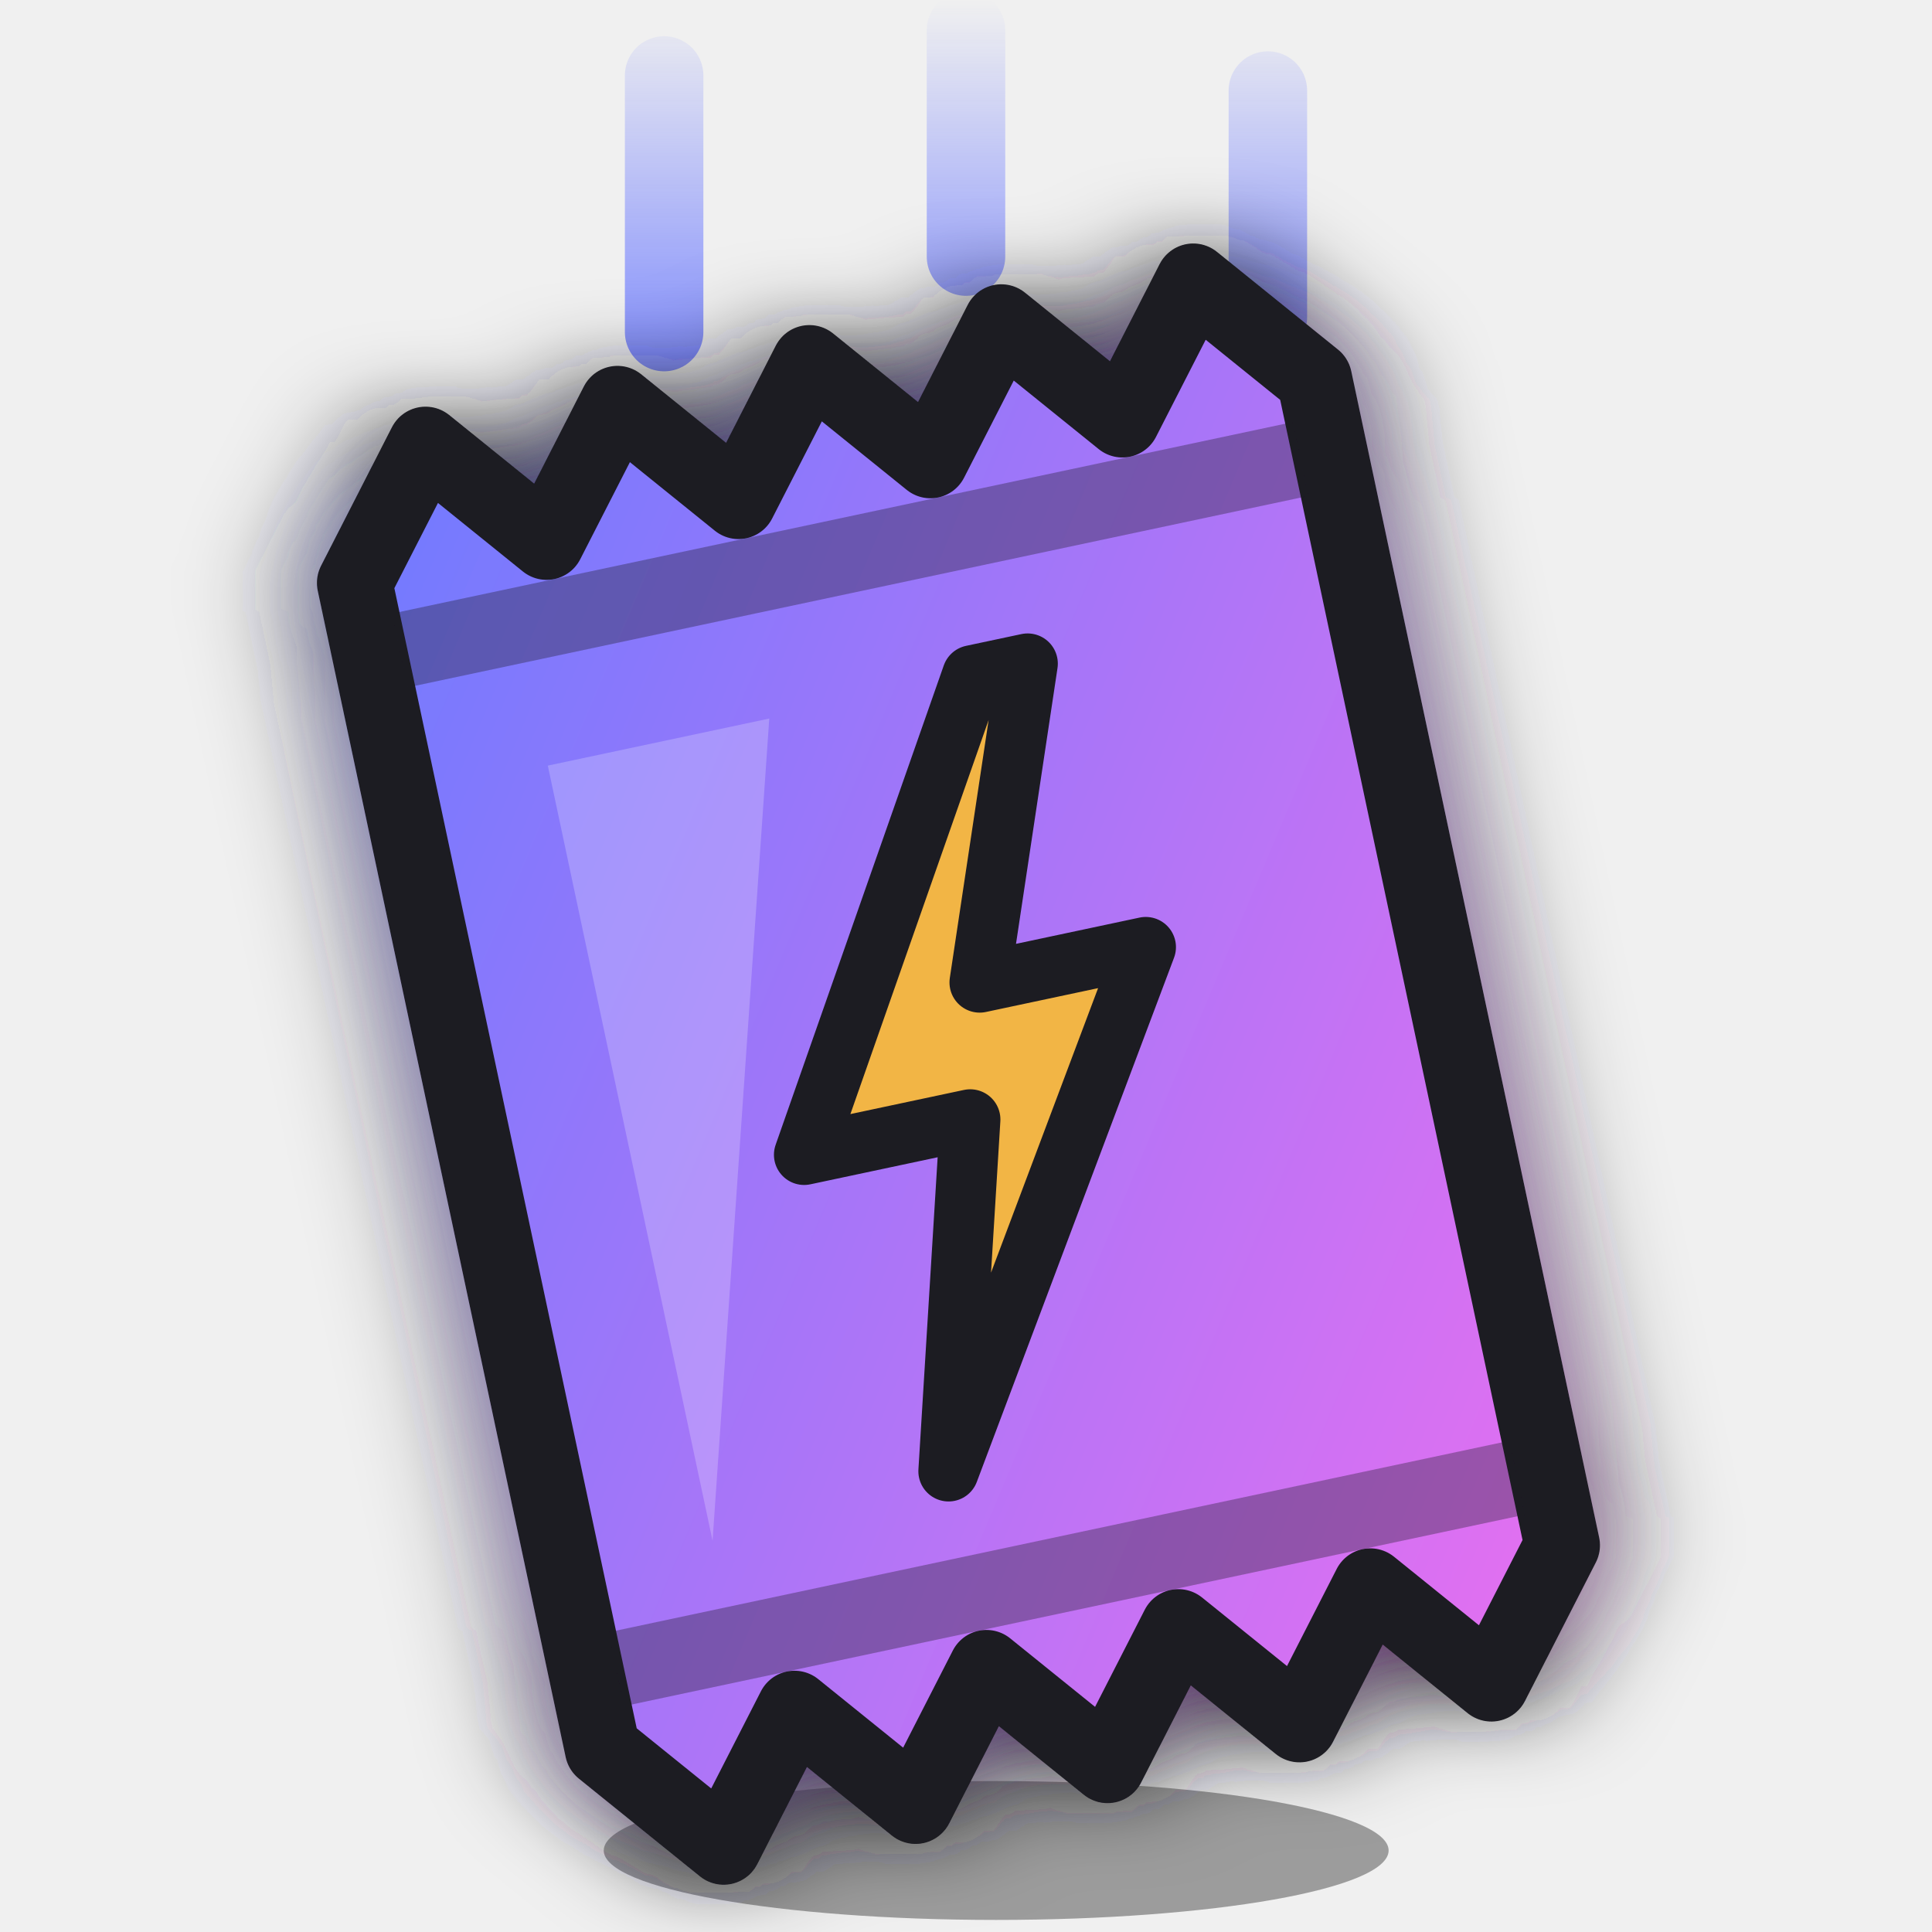
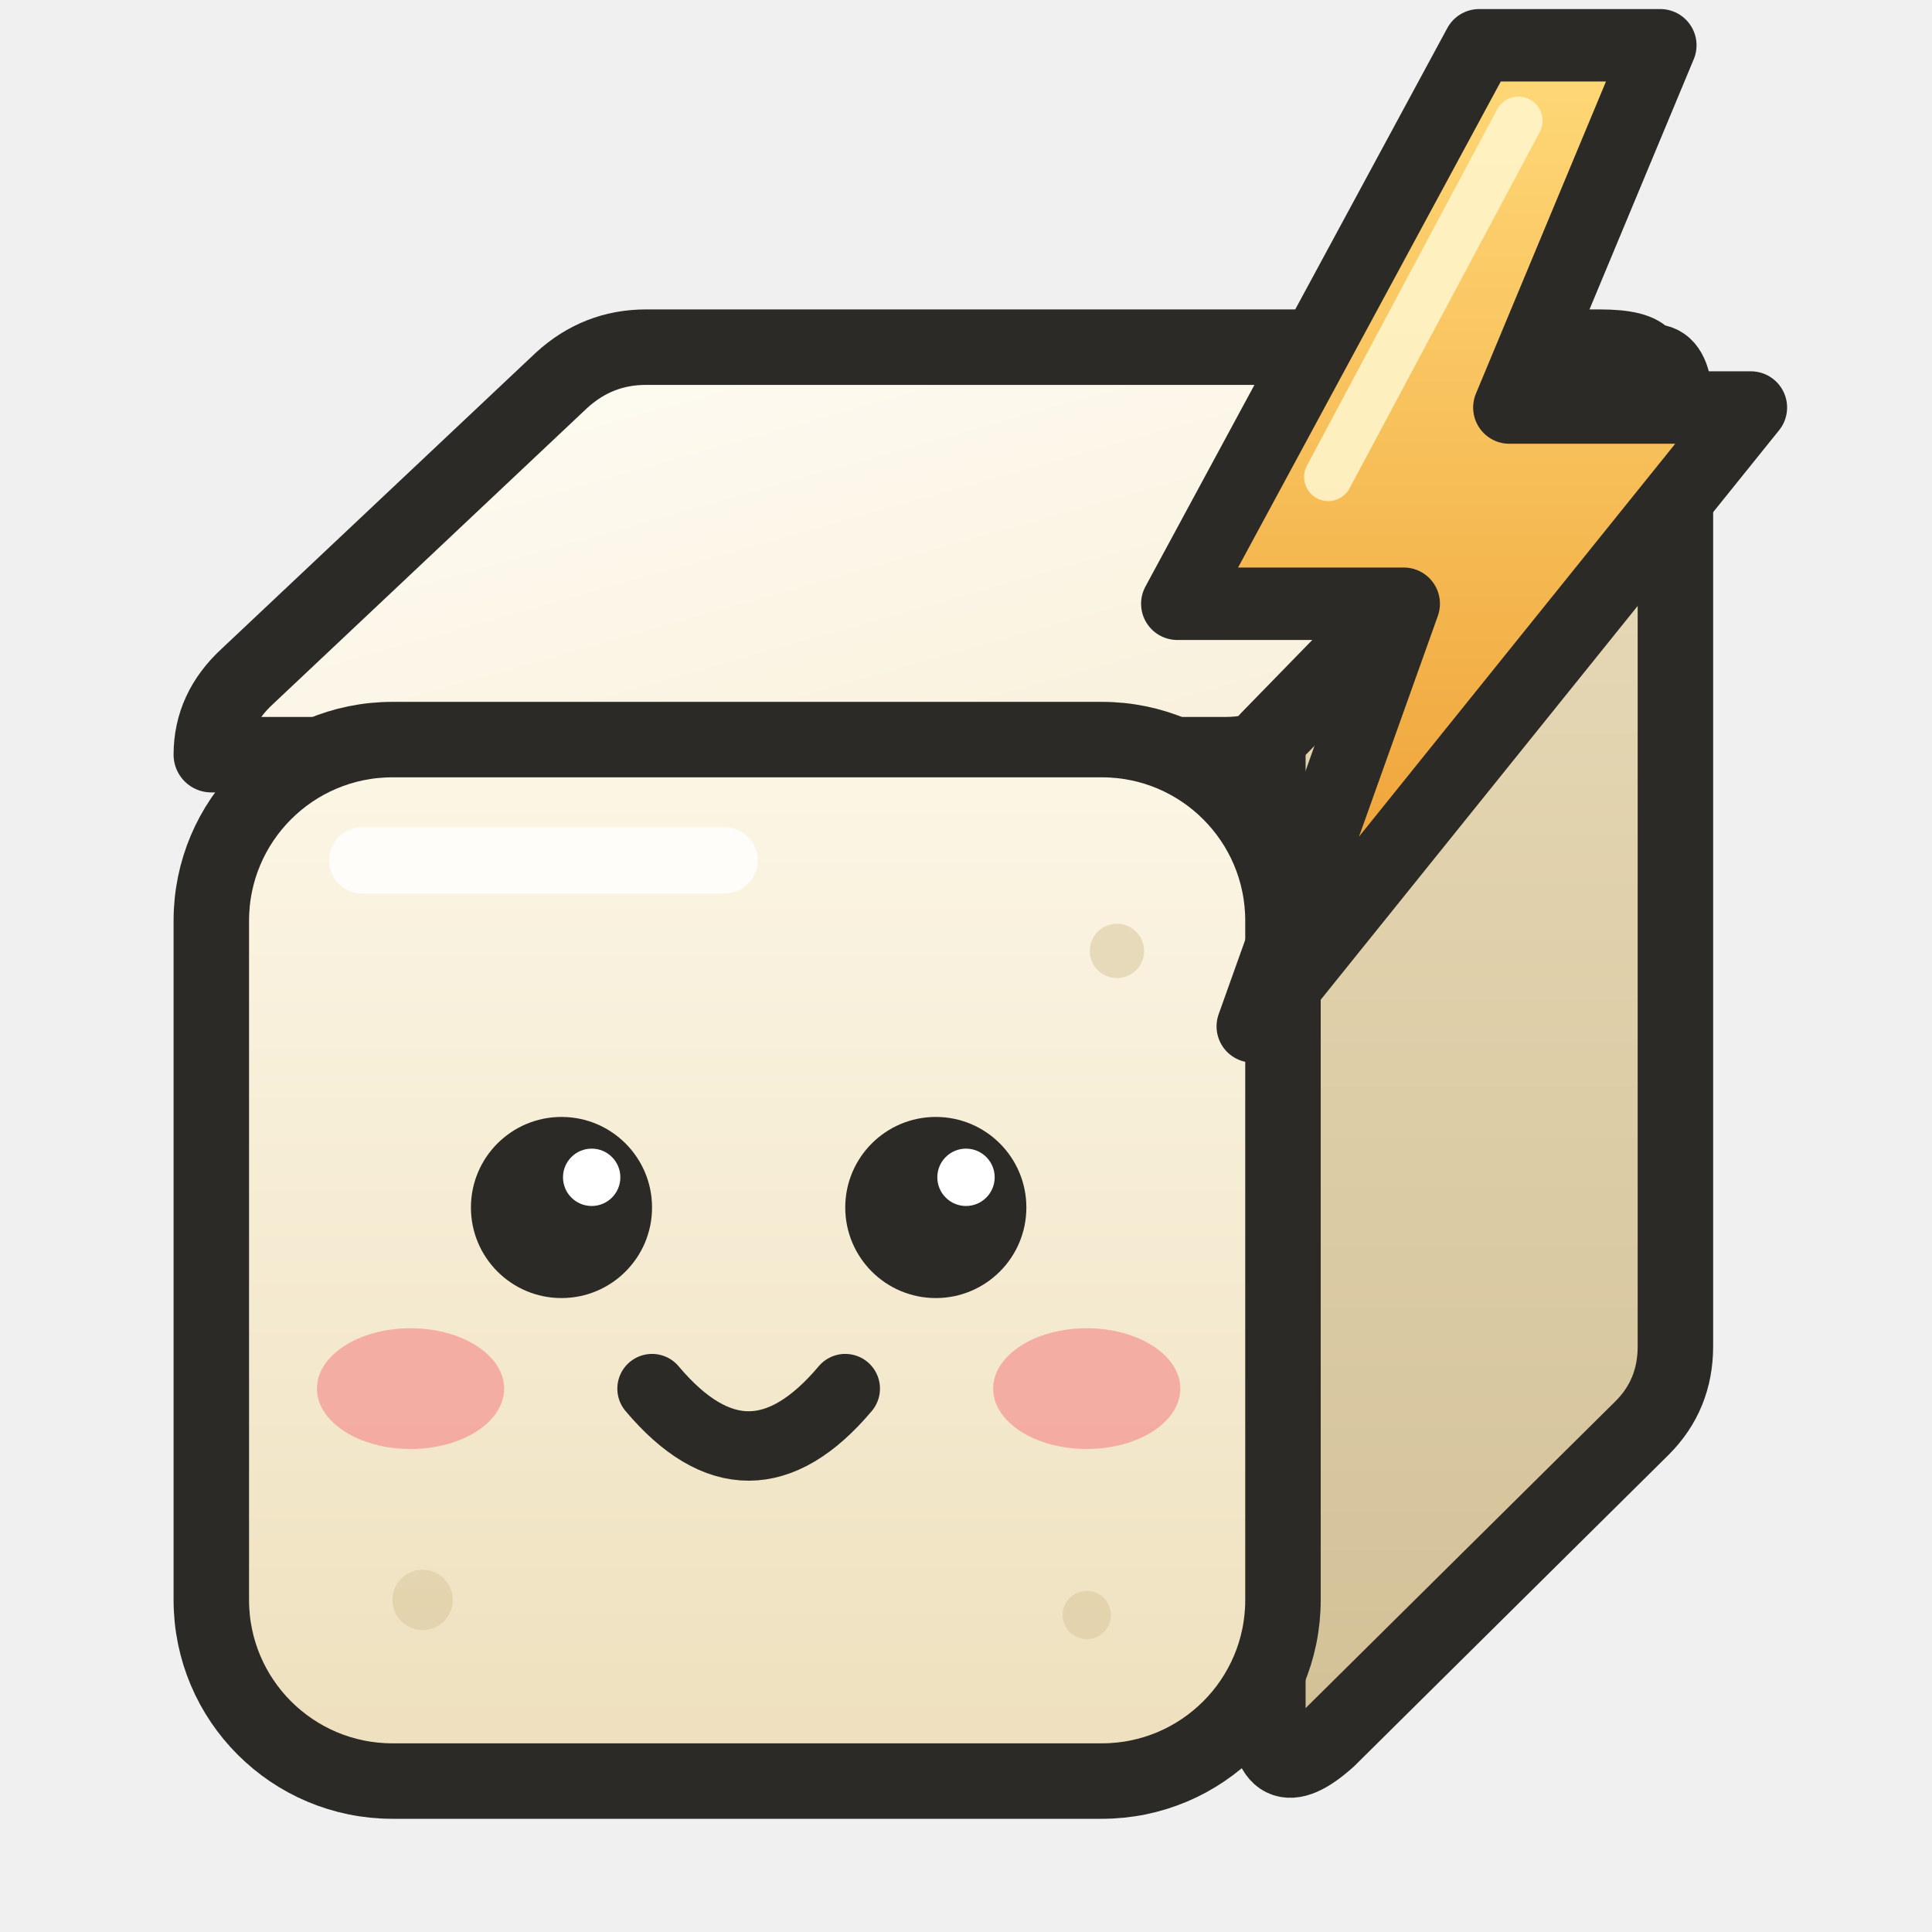
<svg xmlns="http://www.w3.org/2000/svg" viewBox="0 0 64 64">
  <defs>
-     <linearGradient id="g" x1="0" y1="0" x2="1" y2="1">
-       <stop offset="0" stop-color="#6d7bff" />
-       <stop offset="1" stop-color="#e86ff0" />
+     <linearGradient id="top" x1="0" y1="0" x2="1" y2="1">
+       <stop offset="0" stop-color="#fffdf7" />
+       <stop offset="1" stop-color="#f7eed6" />
    </linearGradient>
-     <linearGradient id="trail" gradientUnits="userSpaceOnUse" x1="0" y1="13" x2="0" y2="0">
-       <stop offset="0" stop-color="#6d7bff" stop-opacity=".9" />
-       <stop offset="1" stop-color="#6d7bff" stop-opacity="0" />
+     <linearGradient id="side" x1="0" y1="0" x2="0" y2="1">
+       <stop offset="0" stop-color="#e9dcba" />
+       <stop offset="1" stop-color="#d2c096" />
    </linearGradient>
-     <filter id="glow" x="-30%" y="-30%" width="160%" height="160%">
-       <feGaussianBlur stdDeviation="1.4" result="s" />
-       <feMerge>
-         <feMergeNode in="s" />
-         <feMergeNode in="SourceGraphic" />
-       </feMerge>
-     </filter>
+     <linearGradient id="front" x1="0" y1="0" x2="0" y2="1">
+       <stop offset="0" stop-color="#fcf6e6" />
+       <stop offset="1" stop-color="#eee0bd" />
+     </linearGradient>
+     <linearGradient id="bolt" x1="0" y1="0" x2="0" y2="1">
+       <stop offset="0" stop-color="#ffd978" />
+       <stop offset="1" stop-color="#ec9a2e" />
+     </linearGradient>
  </defs>
-   <ellipse cx="33" cy="61.3" rx="13" ry="2.3" fill="#000" opacity=".35" />
-   <g stroke="url(#trail)" stroke-width="2.6" stroke-linecap="round">
-     <path d="M22 2.5 V11" />
-     <path d="M32 1 V8.5" />
-     <path d="M42 3 V10.5" />
+   <g stroke="#2b2a26" stroke-width="2.5" stroke-linejoin="round">
+     <path d="M7 25 Q7 23.5 8.2 22.4 L18.6 12.6 Q19.8 11.5 21.4 11.5 H53 Q55.5 11.5 54 13 L43.5 23.6 Q42.4 25 40.6 25 Z" fill="url(#top)" />
+     <path d="M42 24.5 L53.6 12.6 Q55.5 11 55.5 13.6 V44.6 Q55.5 46.2 54.4 47.3 L44 57.6 Q42 59.4 42 56.6 Z" fill="url(#side)" />
+     <rect x="7" y="24.5" width="35.5" height="34.5" rx="6" fill="url(#front)" />
  </g>
-   <g transform="translate(15.5 11.5) scale(1.25) rotate(-12 13 19)" filter="url(#glow)">
-     <path d="M0.00 3.20 L2.60 0.00 L5.20 3.20 L7.80 0.00 L10.40 3.20 L13.00 0.00 L15.60 3.20 L18.20 0.00 L20.80 3.20 L23.40 0.00 L26.00 3.20 L26.00 34.80 L23.40 38.00 L20.80 34.80 L18.20 38.00 L15.60 34.80 L13.00 38.00 L10.40 34.80 L7.80 38.00 L5.20 34.80 L2.60 38.00 L0.00 34.80 Z" fill="url(#g)" stroke="#1c1a24" stroke-width="2" stroke-linejoin="round" />
-     <rect x="0.8" y="4.2" width="24.4" height="2" fill="#1c1a24" opacity=".35" />
-     <rect x="0.8" y="31.8" width="24.4" height="2" fill="#1c1a24" opacity=".35" />
-     <path d="M4 9 L10 9 L4 30 Z" fill="#fff" opacity=".22" />
-     <path d="M15.5 9 L8.5 20.5 H13 L10.5 29.5 L18.5 17 H14 L17 9 Z" fill="#f2b544" stroke="#1c1a24" stroke-width="1.6" stroke-linejoin="round" />
+   <path d="M12 28.5 H24" stroke="#fff" stroke-width="2.2" stroke-linecap="round" opacity=".8" />
+   <g fill="#d9c79d" opacity=".55">
+     <circle cx="14" cy="53" r="1" />
+     <circle cx="37" cy="31.5" r=".9" />
+     <circle cx="36" cy="53.5" r=".8" />
  </g>
+   <circle cx="18.6" cy="40" r="3" fill="#2b2a26" />
+   <circle cx="31" cy="40" r="3" fill="#2b2a26" />
+   <circle cx="19.6" cy="39" r=".95" fill="#fff" />
+   <circle cx="32" cy="39" r=".95" fill="#fff" />
+   <ellipse cx="13.6" cy="46" rx="3.1" ry="2" fill="#f4a29b" opacity=".85" />
+   <ellipse cx="36" cy="46" rx="3.1" ry="2" fill="#f4a29b" opacity=".85" />
+   <path d="M21.6 46 Q24.8 49.8 28 46" fill="none" stroke="#2b2a26" stroke-width="2.3" stroke-linecap="round" />
+   <path d="M49 1.5 L39 20 H46.5 L41.5 34 L58 13.5 H50 L55 1.5 Z" fill="url(#bolt)" stroke="#2b2a26" stroke-width="2.4" stroke-linejoin="round" />
+   <path d="M50.3 4 L44 15.8" stroke="#fff4c9" stroke-width="1.6" stroke-linecap="round" opacity=".9" />
</svg>
